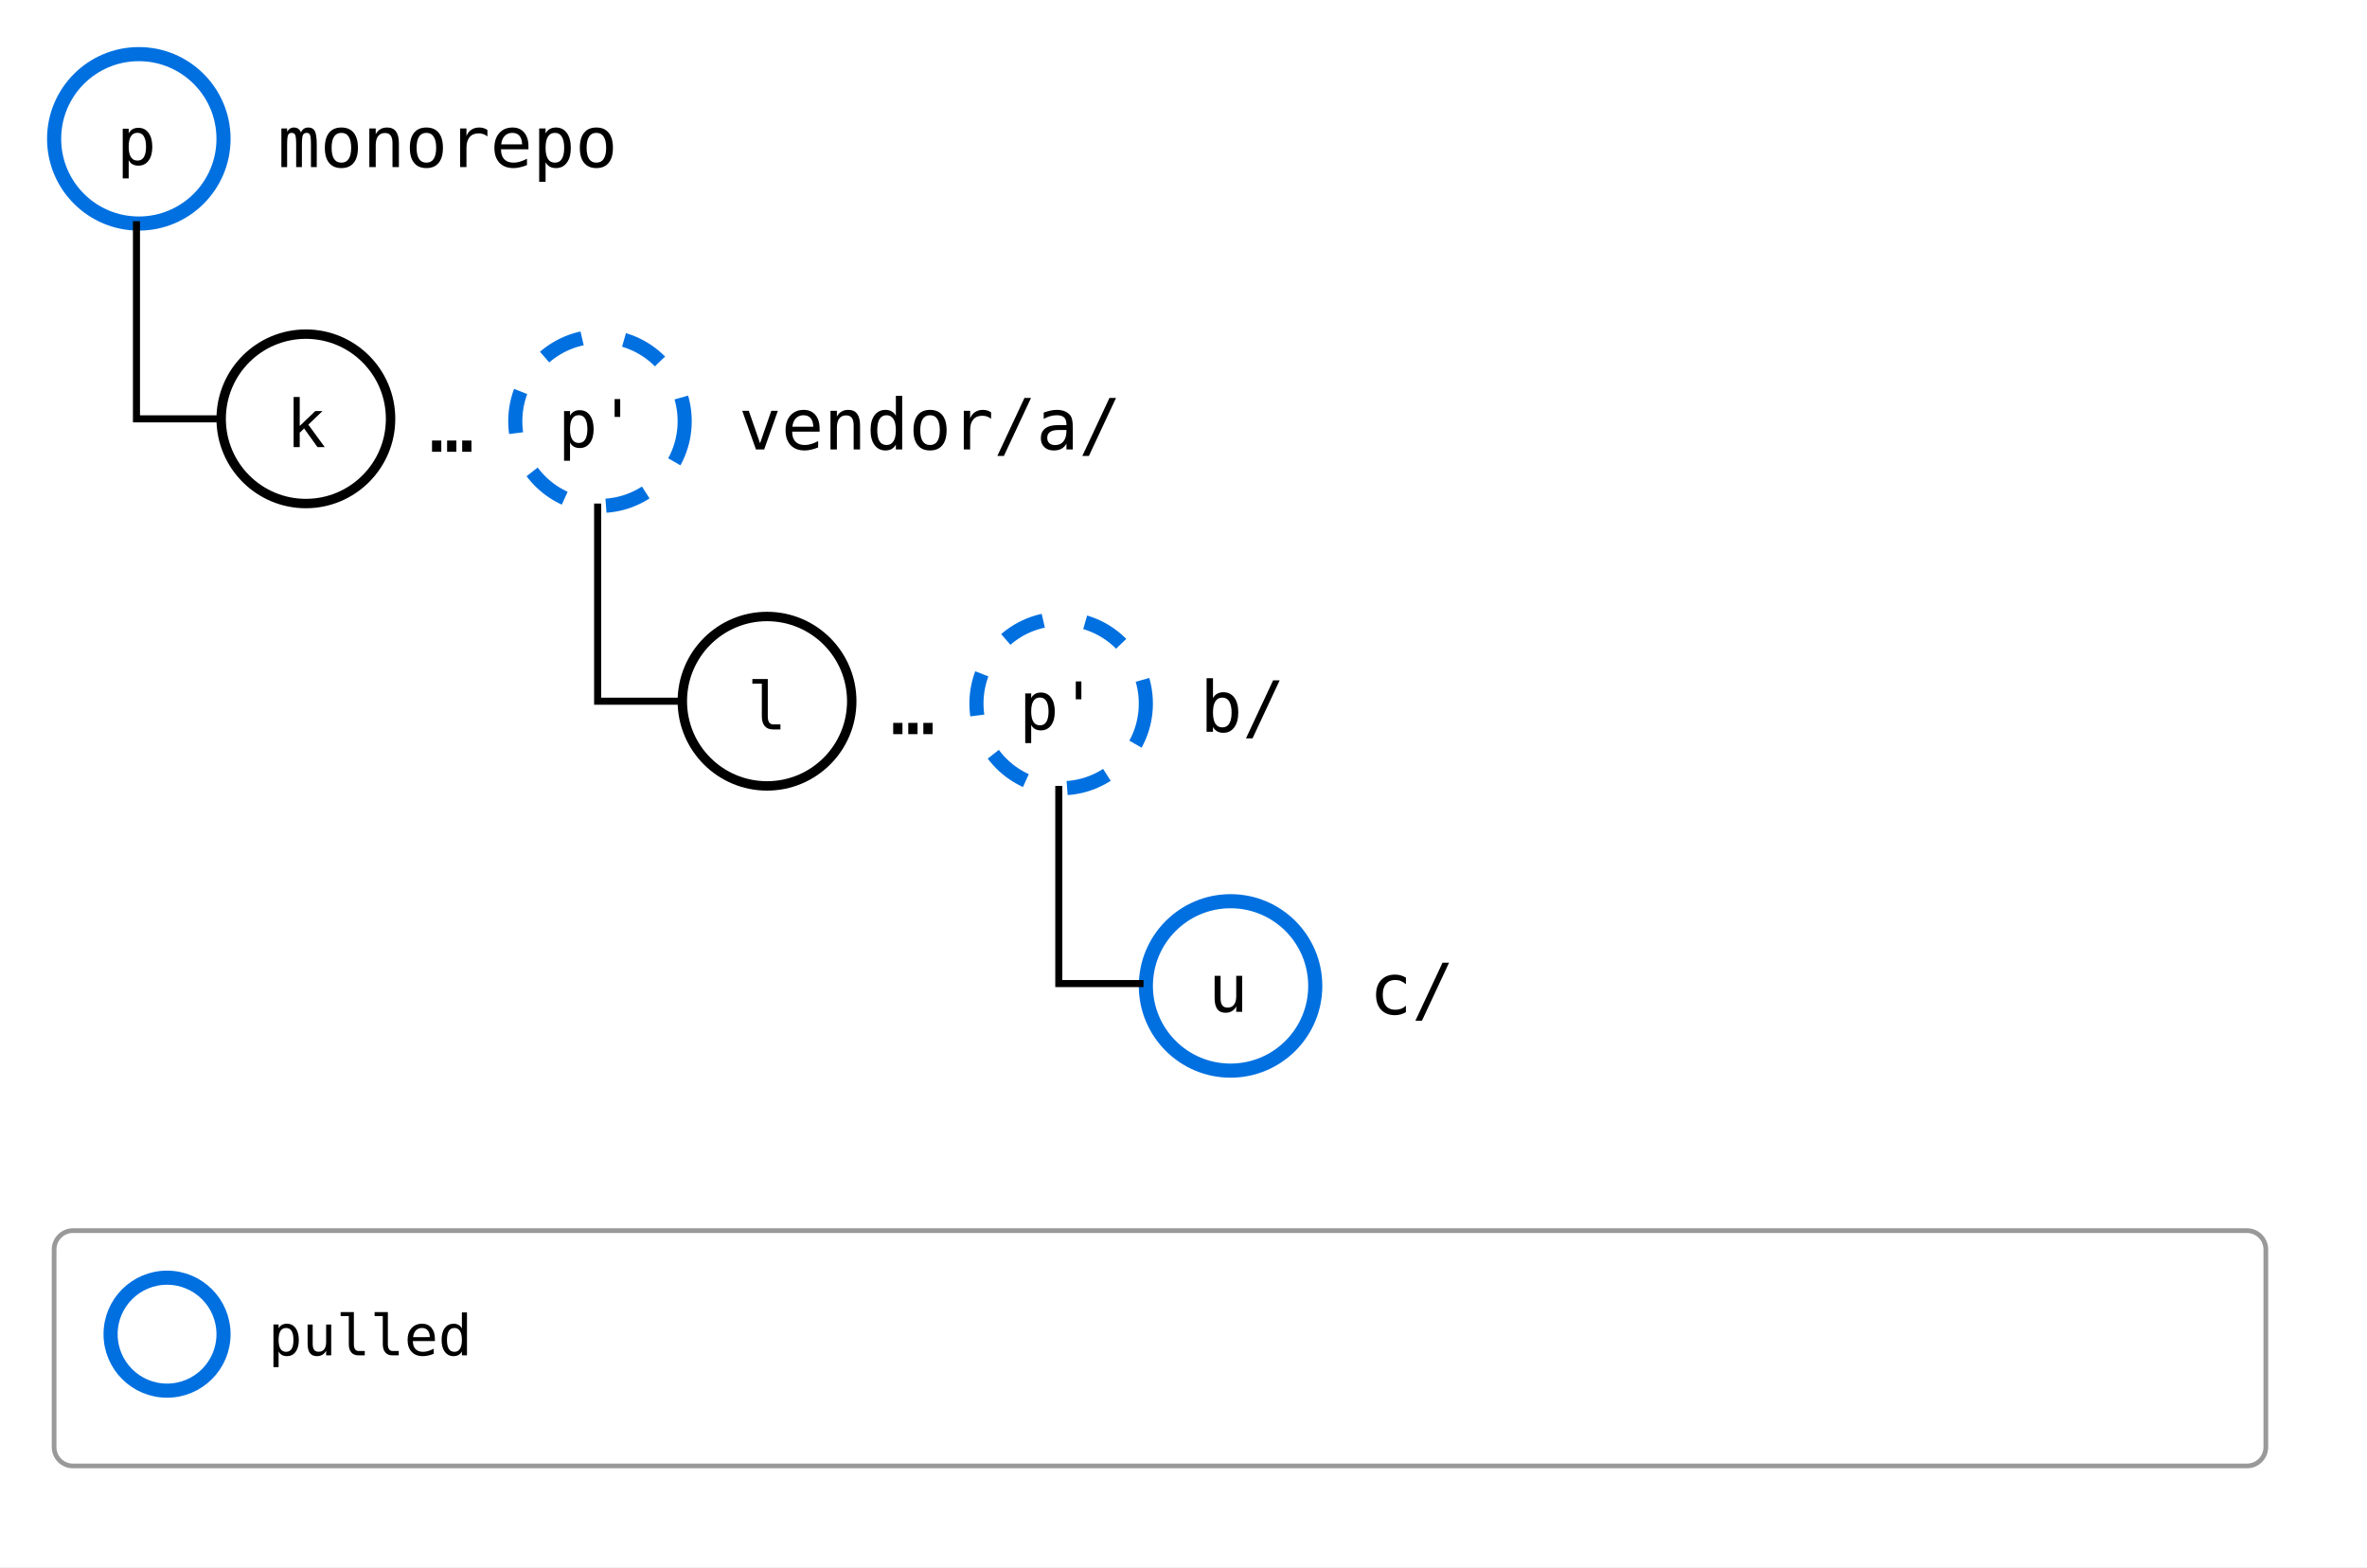
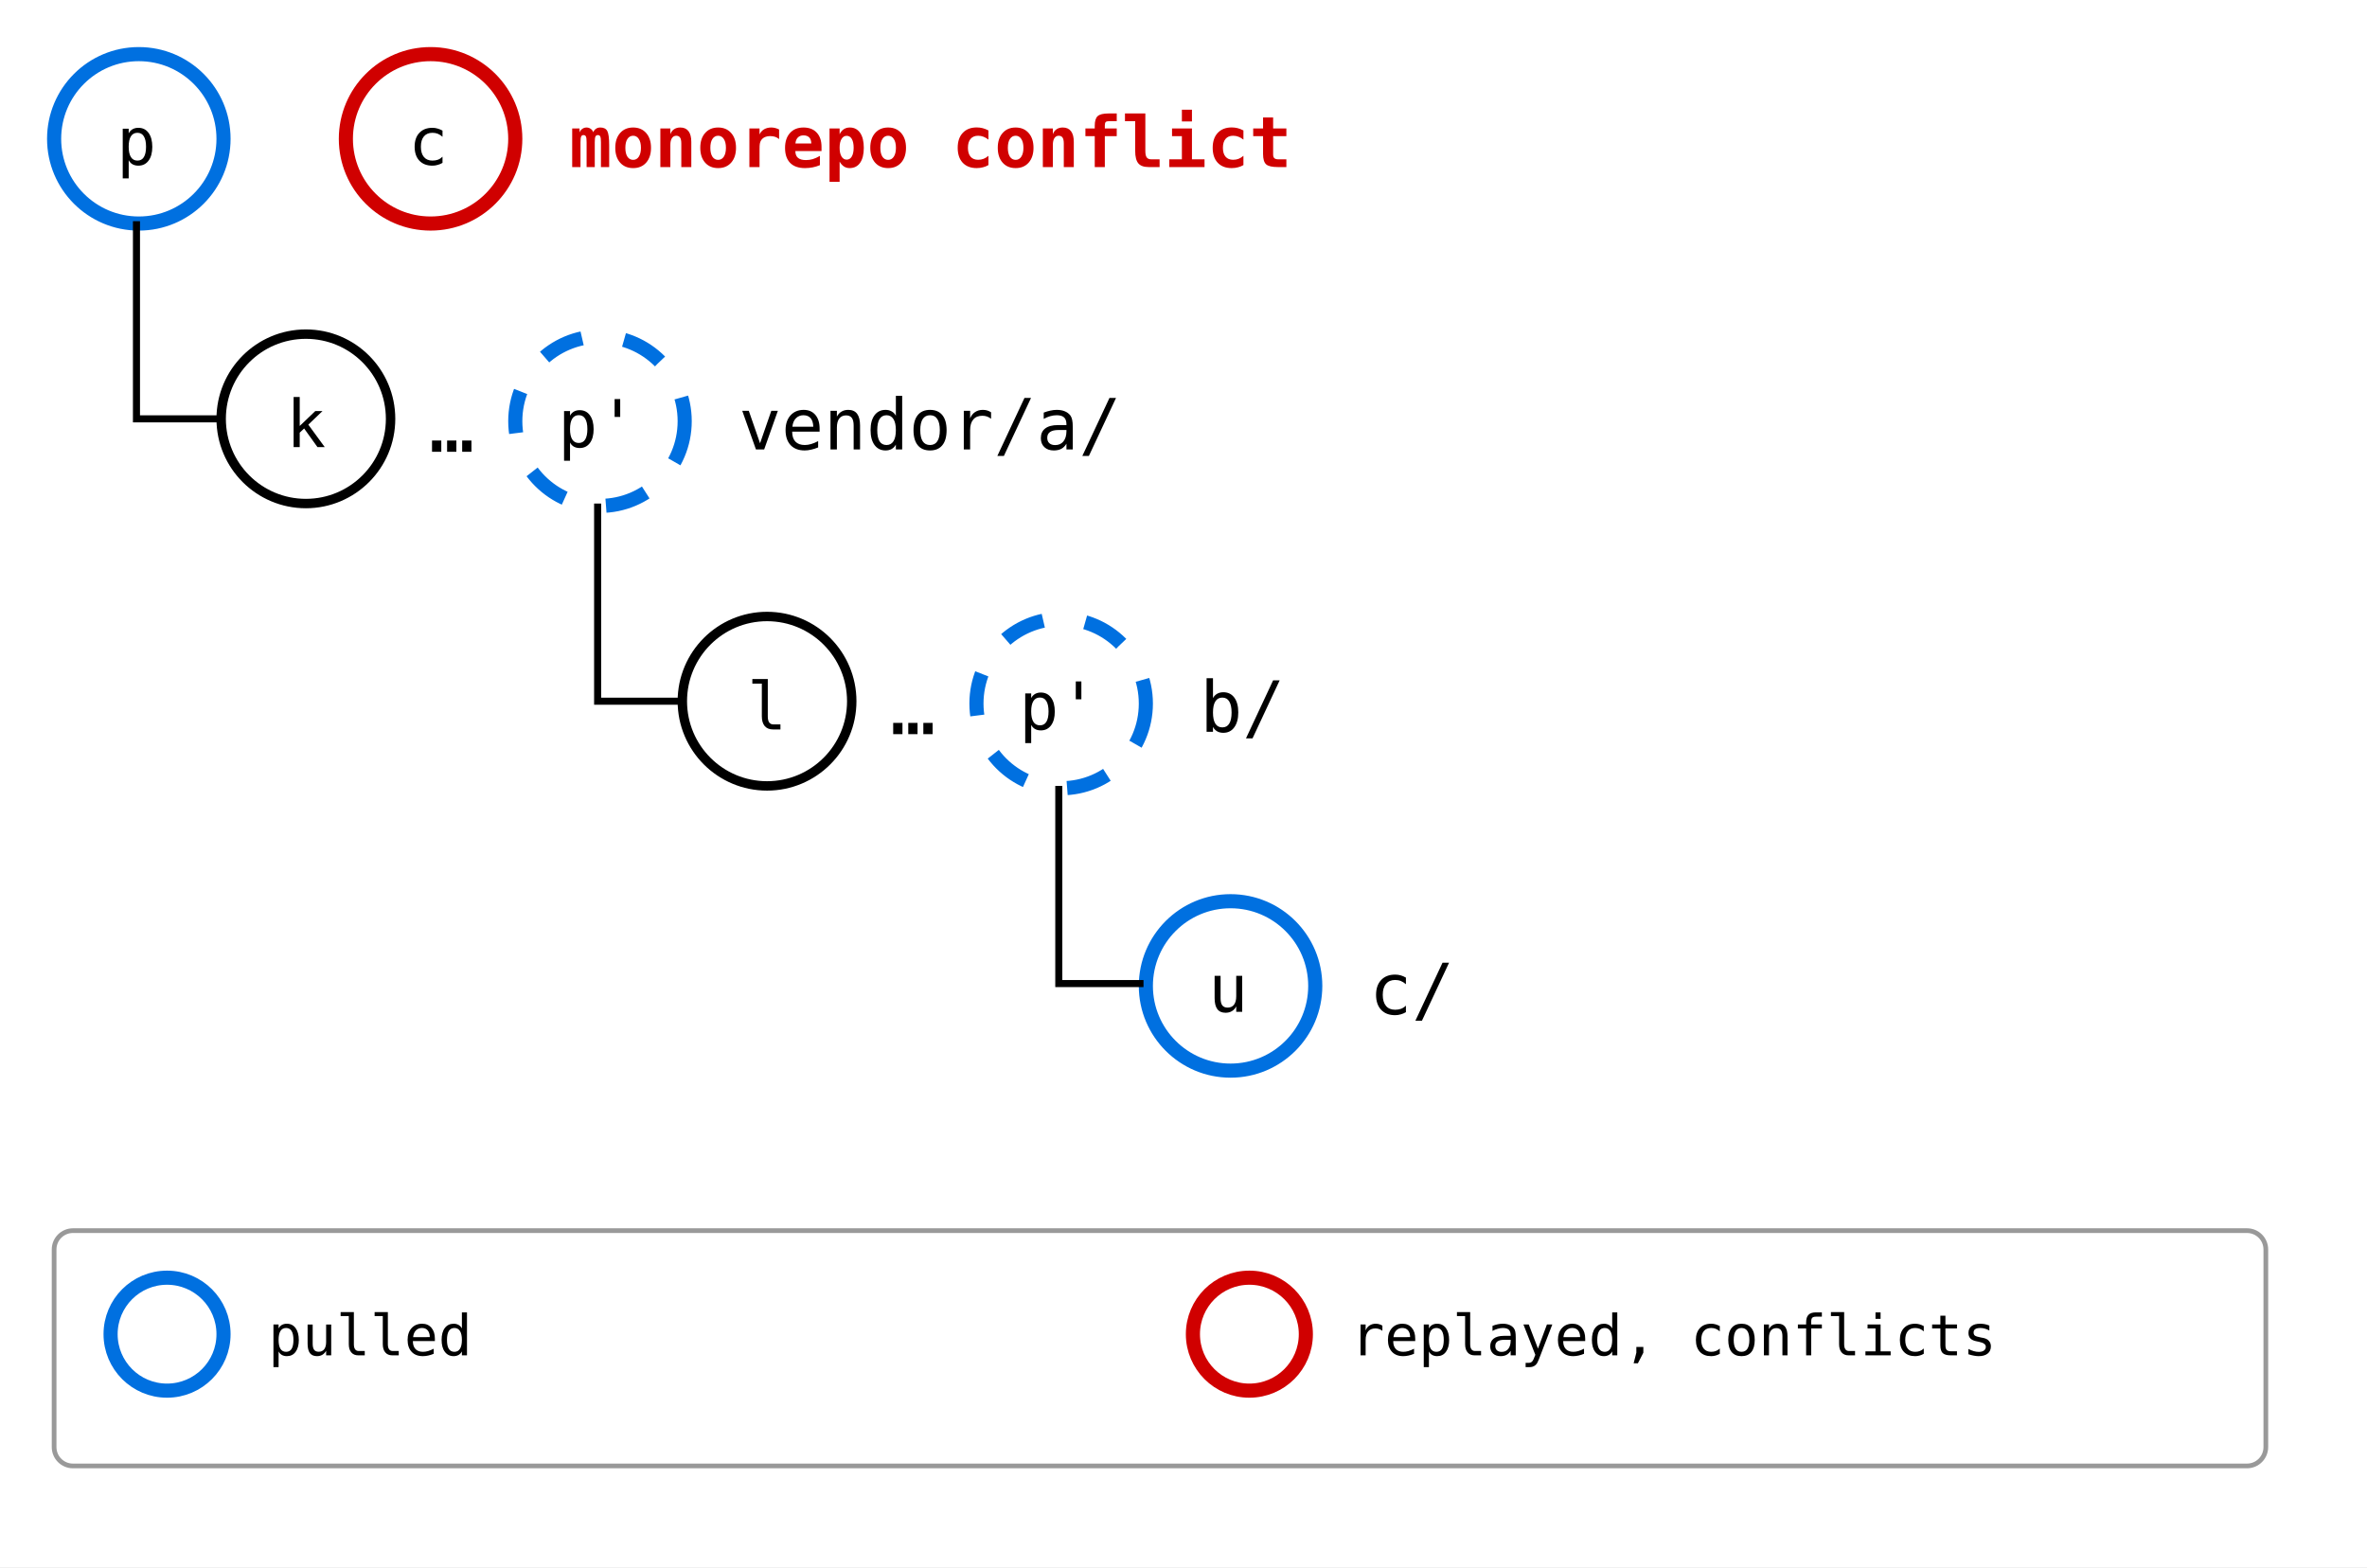
- <svg xmlns="http://www.w3.org/2000/svg" style="background: #ffffff; background-color: light-dark(#ffffff, #121212); color-scheme: light dark;" version="1.1" width="503px" height="333px" viewBox="0 0 503 333" id="ge-svg-LWUJH9d-jFi1mY6A2r-s" content="&lt;mxfile host=&quot;Electron&quot;&gt;&#10;  &lt;diagram name=&quot;tree&quot; id=&quot;tree&quot;&gt;&#10;    &lt;mxGraphModel dx=&quot;-258&quot; dy=&quot;-86&quot; grid=&quot;0&quot; gridSize=&quot;10&quot; guides=&quot;1&quot; tooltips=&quot;1&quot; connect=&quot;1&quot; arrows=&quot;1&quot; fold=&quot;0&quot; page=&quot;0&quot; pageScale=&quot;1&quot; pageWidth=&quot;850&quot; pageHeight=&quot;1100&quot; background=&quot;#ffffff&quot; math=&quot;0&quot; shadow=&quot;0&quot;&gt;&#10;      &lt;root&gt;&#10;        &lt;mxCell id=&quot;0&quot; /&gt;&#10;        &lt;mxCell id=&quot;1&quot; parent=&quot;0&quot; /&gt;&#10;        &lt;mxCell id=&quot;s0&quot; parent=&quot;1&quot; style=&quot;ellipse;aspect=fixed;strokeWidth=2;fontSize=14;fontFamily=Roboto Mono,monospace;strokeColor=#0070E0;strokeWidth=3;&quot; value=&quot;p&quot; vertex=&quot;1&quot;&gt;&#10;          &lt;mxGeometry height=&quot;36&quot; width=&quot;36&quot; as=&quot;geometry&quot; /&gt;&#10;        &lt;/mxCell&gt;&#10;        &lt;mxCell id=&quot;f0&quot; parent=&quot;1&quot; style=&quot;text;align=left;verticalAlign=middle;fontSize=15;fontFamily=Roboto Mono,monospace;tree=1;&quot; value=&quot;monorepo&quot; vertex=&quot;1&quot;&gt;&#10;          &lt;mxGeometry height=&quot;36&quot; width=&quot;192&quot; x=&quot;46&quot; as=&quot;geometry&quot; /&gt;&#10;        &lt;/mxCell&gt;&#10;        &lt;mxCell id=&quot;s1&quot; parent=&quot;1&quot; style=&quot;ellipse;aspect=fixed;strokeWidth=2;fontSize=14;fontFamily=Roboto Mono,monospace;&quot; value=&quot;k&quot; vertex=&quot;1&quot;&gt;&#10;          &lt;mxGeometry height=&quot;36&quot; width=&quot;36&quot; x=&quot;36&quot; y=&quot;60&quot; as=&quot;geometry&quot; /&gt;&#10;        &lt;/mxCell&gt;&#10;        &lt;mxCell id=&quot;dots1&quot; parent=&quot;1&quot; style=&quot;text;align=center;verticalAlign=middle;fontSize=16;fontFamily=Roboto Mono,monospace;&quot; value=&quot;…&quot; vertex=&quot;1&quot;&gt;&#10;          &lt;mxGeometry height=&quot;36&quot; width=&quot;22&quot; x=&quot;74&quot; y=&quot;60&quot; as=&quot;geometry&quot; /&gt;&#10;        &lt;/mxCell&gt;&#10;        &lt;mxCell id=&quot;r1&quot; parent=&quot;1&quot; style=&quot;ellipse;aspect=fixed;strokeWidth=2;fontSize=14;fontFamily=Roboto Mono,monospace;dashed=1;strokeColor=#0070E0;strokeWidth=3;&quot; value=&quot;p&amp;#39;&quot; vertex=&quot;1&quot;&gt;&#10;          &lt;mxGeometry height=&quot;36&quot; width=&quot;36&quot; x=&quot;98&quot; y=&quot;60&quot; as=&quot;geometry&quot; /&gt;&#10;        &lt;/mxCell&gt;&#10;        &lt;mxCell id=&quot;f1&quot; parent=&quot;1&quot; style=&quot;text;align=left;verticalAlign=middle;fontSize=15;fontFamily=Roboto Mono,monospace;&quot; value=&quot;vendor/a/&quot; vertex=&quot;1&quot;&gt;&#10;          &lt;mxGeometry height=&quot;36&quot; width=&quot;201&quot; x=&quot;144&quot; y=&quot;60&quot; as=&quot;geometry&quot; /&gt;&#10;        &lt;/mxCell&gt;&#10;        &lt;mxCell id=&quot;s2&quot; parent=&quot;1&quot; style=&quot;ellipse;aspect=fixed;strokeWidth=2;fontSize=14;fontFamily=Roboto Mono,monospace;&quot; value=&quot;l&quot; vertex=&quot;1&quot;&gt;&#10;          &lt;mxGeometry height=&quot;36&quot; width=&quot;36&quot; x=&quot;134&quot; y=&quot;120&quot; as=&quot;geometry&quot; /&gt;&#10;        &lt;/mxCell&gt;&#10;        &lt;mxCell id=&quot;dots2&quot; parent=&quot;1&quot; style=&quot;text;align=center;verticalAlign=middle;fontSize=16;fontFamily=Roboto Mono,monospace;&quot; value=&quot;…&quot; vertex=&quot;1&quot;&gt;&#10;          &lt;mxGeometry height=&quot;36&quot; width=&quot;22&quot; x=&quot;172&quot; y=&quot;120&quot; as=&quot;geometry&quot; /&gt;&#10;        &lt;/mxCell&gt;&#10;        &lt;mxCell id=&quot;r2&quot; parent=&quot;1&quot; style=&quot;ellipse;aspect=fixed;strokeWidth=2;fontSize=14;fontFamily=Roboto Mono,monospace;dashed=1;strokeColor=#0070E0;strokeWidth=3;&quot; value=&quot;p&amp;#39;&quot; vertex=&quot;1&quot;&gt;&#10;          &lt;mxGeometry height=&quot;36&quot; width=&quot;36&quot; x=&quot;196&quot; y=&quot;120&quot; as=&quot;geometry&quot; /&gt;&#10;        &lt;/mxCell&gt;&#10;        &lt;mxCell id=&quot;f2&quot; parent=&quot;1&quot; style=&quot;text;align=left;verticalAlign=middle;fontSize=15;fontFamily=Roboto Mono,monospace;&quot; value=&quot;b/&quot; vertex=&quot;1&quot;&gt;&#10;          &lt;mxGeometry height=&quot;36&quot; width=&quot;138&quot; x=&quot;242&quot; y=&quot;120&quot; as=&quot;geometry&quot; /&gt;&#10;        &lt;/mxCell&gt;&#10;        &lt;mxCell id=&quot;s3&quot; parent=&quot;1&quot; style=&quot;ellipse;aspect=fixed;strokeWidth=2;fontSize=14;fontFamily=Roboto Mono,monospace;strokeColor=#0070E0;strokeWidth=3;&quot; value=&quot;u&quot; vertex=&quot;1&quot;&gt;&#10;          &lt;mxGeometry height=&quot;36&quot; width=&quot;36&quot; x=&quot;232&quot; y=&quot;180&quot; as=&quot;geometry&quot; /&gt;&#10;        &lt;/mxCell&gt;&#10;        &lt;mxCell id=&quot;f3&quot; parent=&quot;1&quot; style=&quot;text;align=left;verticalAlign=middle;fontSize=15;fontFamily=Roboto Mono,monospace;&quot; value=&quot;c/&quot; vertex=&quot;1&quot;&gt;&#10;          &lt;mxGeometry height=&quot;36&quot; width=&quot;138&quot; x=&quot;278&quot; y=&quot;180&quot; as=&quot;geometry&quot; /&gt;&#10;        &lt;/mxCell&gt;&#10;        &lt;mxCell id=&quot;legend&quot; parent=&quot;1&quot; style=&quot;rounded=1;arcSize=8;fillColor=none;strokeColor=#999999;strokeWidth=1;legend=1;&quot; value=&quot;&quot; vertex=&quot;1&quot;&gt;&#10;          &lt;mxGeometry height=&quot;50&quot; width=&quot;470&quot; y=&quot;250&quot; as=&quot;geometry&quot; /&gt;&#10;        &lt;/mxCell&gt;&#10;        &lt;mxCell id=&quot;lg0&quot; parent=&quot;legend&quot; style=&quot;ellipse;aspect=fixed;strokeWidth=2;strokeColor=#0070E0;strokeWidth=3;&quot; value=&quot;&quot; vertex=&quot;1&quot;&gt;&#10;          &lt;mxGeometry height=&quot;24&quot; width=&quot;24&quot; x=&quot;12&quot; y=&quot;10&quot; as=&quot;geometry&quot; /&gt;&#10;        &lt;/mxCell&gt;&#10;        &lt;mxCell id=&quot;lt0&quot; parent=&quot;legend&quot; style=&quot;text;align=left;verticalAlign=middle;fontSize=12;fontFamily=Roboto Mono,monospace;&quot; value=&quot;pulled&quot; vertex=&quot;1&quot;&gt;&#10;          &lt;mxGeometry height=&quot;28&quot; width=&quot;190&quot; x=&quot;44&quot; y=&quot;8&quot; as=&quot;geometry&quot; /&gt;&#10;        &lt;/mxCell&gt;&#10;        &lt;mxCell id=&quot;c1&quot; edge=&quot;1&quot; parent=&quot;1&quot; source=&quot;s0&quot; style=&quot;endArrow=none;strokeWidth=1.5;edgeStyle=orthogonalEdgeStyle;rounded=0;exitX=0.5;exitY=1;exitDx=0;exitDy=0;entryX=0;entryY=0.5;entryDx=0;entryDy=0;&quot; target=&quot;s1&quot;&gt;&#10;          &lt;mxGeometry relative=&quot;1&quot; as=&quot;geometry&quot; /&gt;&#10;        &lt;/mxCell&gt;&#10;        &lt;mxCell id=&quot;c2&quot; edge=&quot;1&quot; parent=&quot;1&quot; source=&quot;r1&quot; style=&quot;endArrow=none;strokeWidth=1.5;edgeStyle=orthogonalEdgeStyle;rounded=0;exitX=0.5;exitY=1;exitDx=0;exitDy=0;entryX=0;entryY=0.5;entryDx=0;entryDy=0;&quot; target=&quot;s2&quot;&gt;&#10;          &lt;mxGeometry relative=&quot;1&quot; as=&quot;geometry&quot; /&gt;&#10;        &lt;/mxCell&gt;&#10;        &lt;mxCell id=&quot;c3&quot; edge=&quot;1&quot; parent=&quot;1&quot; source=&quot;r2&quot; style=&quot;endArrow=none;strokeWidth=1.5;edgeStyle=orthogonalEdgeStyle;rounded=0;exitX=0.5;exitY=1;exitDx=0;exitDy=0;entryX=0;entryY=0.5;entryDx=0;entryDy=0;&quot; target=&quot;s3&quot;&gt;&#10;          &lt;mxGeometry relative=&quot;1&quot; as=&quot;geometry&quot; /&gt;&#10;        &lt;/mxCell&gt;&#10;      &lt;/root&gt;&#10;    &lt;/mxGraphModel&gt;&#10;  &lt;/diagram&gt;&#10;&lt;/mxfile&gt;&#10;">
-   <style type="text/css">@supports (color: light-dark(#000, #fff)) { #ge-svg-LWUJH9d-jFi1mY6A2r-s { --ge-adaptive-bg: light-dark(#ffffff, var(--ge-dark-color, #121212)); } }</style>
+ <svg xmlns="http://www.w3.org/2000/svg" style="background: #ffffff; background-color: light-dark(#ffffff, #121212); color-scheme: light dark;" version="1.1" width="503px" height="333px" viewBox="0 0 503 333" id="ge-svg-E_pRGZJgRgFqokDNlMd9" content="&lt;mxfile host=&quot;Electron&quot;&gt;&#10;  &lt;diagram name=&quot;tree&quot; id=&quot;tree&quot;&gt;&#10;    &lt;mxGraphModel dx=&quot;-258&quot; dy=&quot;-86&quot; grid=&quot;0&quot; gridSize=&quot;10&quot; guides=&quot;1&quot; tooltips=&quot;1&quot; connect=&quot;1&quot; arrows=&quot;1&quot; fold=&quot;0&quot; page=&quot;0&quot; pageScale=&quot;1&quot; pageWidth=&quot;850&quot; pageHeight=&quot;1100&quot; background=&quot;#ffffff&quot; math=&quot;0&quot; shadow=&quot;0&quot;&gt;&#10;      &lt;root&gt;&#10;        &lt;mxCell id=&quot;0&quot; /&gt;&#10;        &lt;mxCell id=&quot;1&quot; parent=&quot;0&quot; /&gt;&#10;        &lt;mxCell id=&quot;s0&quot; parent=&quot;1&quot; style=&quot;ellipse;aspect=fixed;strokeWidth=2;fontSize=14;fontFamily=Roboto Mono,monospace;strokeColor=#0070E0;strokeWidth=3;&quot; value=&quot;p&quot; vertex=&quot;1&quot;&gt;&#10;          &lt;mxGeometry height=&quot;36&quot; width=&quot;36&quot; as=&quot;geometry&quot; /&gt;&#10;        &lt;/mxCell&gt;&#10;        &lt;mxCell id=&quot;t0&quot; parent=&quot;1&quot; style=&quot;ellipse;aspect=fixed;strokeWidth=2;fontSize=14;fontFamily=Roboto Mono,monospace;strokeColor=#D00000;strokeWidth=3;&quot; value=&quot;c&quot; vertex=&quot;1&quot;&gt;&#10;          &lt;mxGeometry height=&quot;36&quot; width=&quot;36&quot; x=&quot;62&quot; as=&quot;geometry&quot; /&gt;&#10;        &lt;/mxCell&gt;&#10;        &lt;mxCell id=&quot;f0&quot; parent=&quot;1&quot; style=&quot;text;align=left;verticalAlign=middle;fontSize=15;fontFamily=Roboto Mono,monospace;fontColor=#D00000;fontStyle=1;tree=1;&quot; value=&quot;monorepo   conflict&quot; vertex=&quot;1&quot;&gt;&#10;          &lt;mxGeometry height=&quot;36&quot; width=&quot;192&quot; x=&quot;108&quot; as=&quot;geometry&quot; /&gt;&#10;        &lt;/mxCell&gt;&#10;        &lt;mxCell id=&quot;s1&quot; parent=&quot;1&quot; style=&quot;ellipse;aspect=fixed;strokeWidth=2;fontSize=14;fontFamily=Roboto Mono,monospace;&quot; value=&quot;k&quot; vertex=&quot;1&quot;&gt;&#10;          &lt;mxGeometry height=&quot;36&quot; width=&quot;36&quot; x=&quot;36&quot; y=&quot;60&quot; as=&quot;geometry&quot; /&gt;&#10;        &lt;/mxCell&gt;&#10;        &lt;mxCell id=&quot;dots1&quot; parent=&quot;1&quot; style=&quot;text;align=center;verticalAlign=middle;fontSize=16;fontFamily=Roboto Mono,monospace;&quot; value=&quot;…&quot; vertex=&quot;1&quot;&gt;&#10;          &lt;mxGeometry height=&quot;36&quot; width=&quot;22&quot; x=&quot;74&quot; y=&quot;60&quot; as=&quot;geometry&quot; /&gt;&#10;        &lt;/mxCell&gt;&#10;        &lt;mxCell id=&quot;r1&quot; parent=&quot;1&quot; style=&quot;ellipse;aspect=fixed;strokeWidth=2;fontSize=14;fontFamily=Roboto Mono,monospace;dashed=1;strokeColor=#0070E0;strokeWidth=3;&quot; value=&quot;p&amp;#39;&quot; vertex=&quot;1&quot;&gt;&#10;          &lt;mxGeometry height=&quot;36&quot; width=&quot;36&quot; x=&quot;98&quot; y=&quot;60&quot; as=&quot;geometry&quot; /&gt;&#10;        &lt;/mxCell&gt;&#10;        &lt;mxCell id=&quot;f1&quot; parent=&quot;1&quot; style=&quot;text;align=left;verticalAlign=middle;fontSize=15;fontFamily=Roboto Mono,monospace;&quot; value=&quot;vendor/a/&quot; vertex=&quot;1&quot;&gt;&#10;          &lt;mxGeometry height=&quot;36&quot; width=&quot;201&quot; x=&quot;144&quot; y=&quot;60&quot; as=&quot;geometry&quot; /&gt;&#10;        &lt;/mxCell&gt;&#10;        &lt;mxCell id=&quot;s2&quot; parent=&quot;1&quot; style=&quot;ellipse;aspect=fixed;strokeWidth=2;fontSize=14;fontFamily=Roboto Mono,monospace;&quot; value=&quot;l&quot; vertex=&quot;1&quot;&gt;&#10;          &lt;mxGeometry height=&quot;36&quot; width=&quot;36&quot; x=&quot;134&quot; y=&quot;120&quot; as=&quot;geometry&quot; /&gt;&#10;        &lt;/mxCell&gt;&#10;        &lt;mxCell id=&quot;dots2&quot; parent=&quot;1&quot; style=&quot;text;align=center;verticalAlign=middle;fontSize=16;fontFamily=Roboto Mono,monospace;&quot; value=&quot;…&quot; vertex=&quot;1&quot;&gt;&#10;          &lt;mxGeometry height=&quot;36&quot; width=&quot;22&quot; x=&quot;172&quot; y=&quot;120&quot; as=&quot;geometry&quot; /&gt;&#10;        &lt;/mxCell&gt;&#10;        &lt;mxCell id=&quot;r2&quot; parent=&quot;1&quot; style=&quot;ellipse;aspect=fixed;strokeWidth=2;fontSize=14;fontFamily=Roboto Mono,monospace;dashed=1;strokeColor=#0070E0;strokeWidth=3;&quot; value=&quot;p&amp;#39;&quot; vertex=&quot;1&quot;&gt;&#10;          &lt;mxGeometry height=&quot;36&quot; width=&quot;36&quot; x=&quot;196&quot; y=&quot;120&quot; as=&quot;geometry&quot; /&gt;&#10;        &lt;/mxCell&gt;&#10;        &lt;mxCell id=&quot;f2&quot; parent=&quot;1&quot; style=&quot;text;align=left;verticalAlign=middle;fontSize=15;fontFamily=Roboto Mono,monospace;&quot; value=&quot;b/&quot; vertex=&quot;1&quot;&gt;&#10;          &lt;mxGeometry height=&quot;36&quot; width=&quot;138&quot; x=&quot;242&quot; y=&quot;120&quot; as=&quot;geometry&quot; /&gt;&#10;        &lt;/mxCell&gt;&#10;        &lt;mxCell id=&quot;s3&quot; parent=&quot;1&quot; style=&quot;ellipse;aspect=fixed;strokeWidth=2;fontSize=14;fontFamily=Roboto Mono,monospace;strokeColor=#0070E0;strokeWidth=3;&quot; value=&quot;u&quot; vertex=&quot;1&quot;&gt;&#10;          &lt;mxGeometry height=&quot;36&quot; width=&quot;36&quot; x=&quot;232&quot; y=&quot;180&quot; as=&quot;geometry&quot; /&gt;&#10;        &lt;/mxCell&gt;&#10;        &lt;mxCell id=&quot;f3&quot; parent=&quot;1&quot; style=&quot;text;align=left;verticalAlign=middle;fontSize=15;fontFamily=Roboto Mono,monospace;&quot; value=&quot;c/&quot; vertex=&quot;1&quot;&gt;&#10;          &lt;mxGeometry height=&quot;36&quot; width=&quot;138&quot; x=&quot;278&quot; y=&quot;180&quot; as=&quot;geometry&quot; /&gt;&#10;        &lt;/mxCell&gt;&#10;        &lt;mxCell id=&quot;legend&quot; parent=&quot;1&quot; style=&quot;rounded=1;arcSize=8;fillColor=none;strokeColor=#999999;strokeWidth=1;legend=1;&quot; value=&quot;&quot; vertex=&quot;1&quot;&gt;&#10;          &lt;mxGeometry height=&quot;50&quot; width=&quot;470&quot; y=&quot;250&quot; as=&quot;geometry&quot; /&gt;&#10;        &lt;/mxCell&gt;&#10;        &lt;mxCell id=&quot;lg0&quot; parent=&quot;legend&quot; style=&quot;ellipse;aspect=fixed;strokeWidth=2;strokeColor=#0070E0;strokeWidth=3;&quot; value=&quot;&quot; vertex=&quot;1&quot;&gt;&#10;          &lt;mxGeometry height=&quot;24&quot; width=&quot;24&quot; x=&quot;12&quot; y=&quot;10&quot; as=&quot;geometry&quot; /&gt;&#10;        &lt;/mxCell&gt;&#10;        &lt;mxCell id=&quot;lt0&quot; parent=&quot;legend&quot; style=&quot;text;align=left;verticalAlign=middle;fontSize=12;fontFamily=Roboto Mono,monospace;&quot; value=&quot;pulled&quot; vertex=&quot;1&quot;&gt;&#10;          &lt;mxGeometry height=&quot;28&quot; width=&quot;190&quot; x=&quot;44&quot; y=&quot;8&quot; as=&quot;geometry&quot; /&gt;&#10;        &lt;/mxCell&gt;&#10;        &lt;mxCell id=&quot;lg1&quot; parent=&quot;legend&quot; style=&quot;ellipse;aspect=fixed;strokeWidth=2;strokeColor=#D00000;strokeWidth=3;&quot; value=&quot;&quot; vertex=&quot;1&quot;&gt;&#10;          &lt;mxGeometry height=&quot;24&quot; width=&quot;24&quot; x=&quot;242&quot; y=&quot;10&quot; as=&quot;geometry&quot; /&gt;&#10;        &lt;/mxCell&gt;&#10;        &lt;mxCell id=&quot;lt1&quot; parent=&quot;legend&quot; style=&quot;text;align=left;verticalAlign=middle;fontSize=12;fontFamily=Roboto Mono,monospace;&quot; value=&quot;replayed, conflicts&quot; vertex=&quot;1&quot;&gt;&#10;          &lt;mxGeometry height=&quot;28&quot; width=&quot;190&quot; x=&quot;274&quot; y=&quot;8&quot; as=&quot;geometry&quot; /&gt;&#10;        &lt;/mxCell&gt;&#10;        &lt;mxCell id=&quot;c1&quot; edge=&quot;1&quot; parent=&quot;1&quot; source=&quot;s0&quot; style=&quot;endArrow=none;strokeWidth=1.5;edgeStyle=orthogonalEdgeStyle;rounded=0;exitX=0.5;exitY=1;exitDx=0;exitDy=0;entryX=0;entryY=0.5;entryDx=0;entryDy=0;&quot; target=&quot;s1&quot;&gt;&#10;          &lt;mxGeometry relative=&quot;1&quot; as=&quot;geometry&quot; /&gt;&#10;        &lt;/mxCell&gt;&#10;        &lt;mxCell id=&quot;c2&quot; edge=&quot;1&quot; parent=&quot;1&quot; source=&quot;r1&quot; style=&quot;endArrow=none;strokeWidth=1.5;edgeStyle=orthogonalEdgeStyle;rounded=0;exitX=0.5;exitY=1;exitDx=0;exitDy=0;entryX=0;entryY=0.5;entryDx=0;entryDy=0;&quot; target=&quot;s2&quot;&gt;&#10;          &lt;mxGeometry relative=&quot;1&quot; as=&quot;geometry&quot; /&gt;&#10;        &lt;/mxCell&gt;&#10;        &lt;mxCell id=&quot;c3&quot; edge=&quot;1&quot; parent=&quot;1&quot; source=&quot;r2&quot; style=&quot;endArrow=none;strokeWidth=1.5;edgeStyle=orthogonalEdgeStyle;rounded=0;exitX=0.5;exitY=1;exitDx=0;exitDy=0;entryX=0;entryY=0.5;entryDx=0;entryDy=0;&quot; target=&quot;s3&quot;&gt;&#10;          &lt;mxGeometry relative=&quot;1&quot; as=&quot;geometry&quot; /&gt;&#10;        &lt;/mxCell&gt;&#10;      &lt;/root&gt;&#10;    &lt;/mxGraphModel&gt;&#10;  &lt;/diagram&gt;&#10;&lt;/mxfile&gt;&#10;">
+   <style type="text/css">@supports (color: light-dark(#000, #fff)) { #ge-svg-E_pRGZJgRgFqokDNlMd9 { --ge-adaptive-bg: light-dark(#ffffff, var(--ge-dark-color, #121212)); } }</style>
  <defs />
  <rect fill="#ffffff" width="100%" height="100%" x="0" y="0" style="fill: light-dark(rgb(255, 255, 255), rgb(18, 18, 18));" />
  <g>
    <g data-cell-id="0">
      <g data-cell-id="1">
        <g data-cell-id="s0">
          <g transform="translate(0.5,0.5)">
            <ellipse cx="29" cy="29" rx="18" ry="18" fill="#ffffff" stroke="#0070e0" stroke-width="3" pointer-events="all" style="fill: var(--ge-adaptive-bg, #ffffff); stroke: light-dark(rgb(0, 112, 224), rgb(72, 168, 255));" />
          </g>
          <g>
            <g fill="#000000" font-family="'Roboto Mono', monospace" text-anchor="middle" font-size="14px" style="fill: light-dark(rgb(0, 0, 0), rgb(255, 255, 255));">
              <text x="29" y="35">p</text>
            </g>
          </g>
        </g>
+         <g data-cell-id="t0">
+           <g transform="translate(0.5,0.5)">
+             <ellipse cx="91" cy="29" rx="18" ry="18" fill="#ffffff" stroke="#d00000" stroke-width="3" pointer-events="all" style="fill: var(--ge-adaptive-bg, #ffffff); stroke: light-dark(rgb(208, 0, 0), rgb(255, 161, 161));" />
+           </g>
+           <g>
+             <g fill="#000000" font-family="'Roboto Mono', monospace" text-anchor="middle" font-size="14px" style="fill: light-dark(rgb(0, 0, 0), rgb(255, 255, 255));">
+               <text x="91" y="35">c</text>
+             </g>
+           </g>
+         </g>
        <g data-cell-id="f0">
          <g>
-             <rect x="57" y="11" width="192" height="36" fill="none" stroke="none" pointer-events="all" />
+             <rect x="119" y="11" width="192" height="36" fill="none" stroke="none" pointer-events="all" />
          </g>
          <g>
-             <g fill="#000000" font-family="'Roboto Mono', monospace" text-anchor="start" font-size="15px" style="fill: light-dark(rgb(0, 0, 0), rgb(255, 255, 255));">
-               <text x="59" y="35.5">monorepo</text>
+             <g fill="#D00000" font-family="'Roboto Mono', monospace" font-weight="bold" text-anchor="start" font-size="15px" style="fill: light-dark(rgb(208, 0, 0), rgb(255, 161, 161));">
+               <text x="121" y="35.5">monorepo   conflict</text>
            </g>
          </g>
        </g>
        <g data-cell-id="s1">
          <g>
            <ellipse cx="65" cy="89" rx="18" ry="18" fill="#ffffff" stroke="#000000" stroke-width="2" pointer-events="all" style="fill: var(--ge-adaptive-bg, #ffffff); stroke: light-dark(rgb(0, 0, 0), rgb(255, 255, 255));" />
          </g>
          <g>
            <g fill="#000000" font-family="'Roboto Mono', monospace" text-anchor="middle" font-size="14px" style="fill: light-dark(rgb(0, 0, 0), rgb(255, 255, 255));">
              <text x="65" y="95">k</text>
            </g>
          </g>
        </g>
        <g data-cell-id="dots1">
          <g>
            <rect x="85" y="71" width="22" height="36" fill="none" stroke="none" pointer-events="all" />
          </g>
          <g>
            <g fill="#000000" font-family="'Roboto Mono', monospace" text-anchor="middle" font-size="16px" style="fill: light-dark(rgb(0, 0, 0), rgb(255, 255, 255));">
              <text x="96" y="96">…</text>
            </g>
          </g>
        </g>
        <g data-cell-id="r1">
          <g transform="translate(0.5,0.5)">
            <ellipse cx="127" cy="89" rx="18" ry="18" fill="#ffffff" stroke="#0070e0" stroke-width="3" stroke-dasharray="9 9" pointer-events="all" style="fill: var(--ge-adaptive-bg, #ffffff); stroke: light-dark(rgb(0, 112, 224), rgb(72, 168, 255));" />
          </g>
          <g>
            <g fill="#000000" font-family="'Roboto Mono', monospace" text-anchor="middle" font-size="14px" style="fill: light-dark(rgb(0, 0, 0), rgb(255, 255, 255));">
              <text x="127" y="95">p'</text>
            </g>
          </g>
        </g>
        <g data-cell-id="f1">
          <g>
            <rect x="155" y="71" width="201" height="36" fill="none" stroke="none" pointer-events="all" />
          </g>
          <g>
            <g fill="#000000" font-family="'Roboto Mono', monospace" text-anchor="start" font-size="15px" style="fill: light-dark(rgb(0, 0, 0), rgb(255, 255, 255));">
              <text x="157" y="95.5">vendor/a/</text>
            </g>
          </g>
        </g>
        <g data-cell-id="s2">
          <g>
            <ellipse cx="163" cy="149" rx="18" ry="18" fill="#ffffff" stroke="#000000" stroke-width="2" pointer-events="all" style="fill: var(--ge-adaptive-bg, #ffffff); stroke: light-dark(rgb(0, 0, 0), rgb(255, 255, 255));" />
          </g>
          <g>
            <g fill="#000000" font-family="'Roboto Mono', monospace" text-anchor="middle" font-size="14px" style="fill: light-dark(rgb(0, 0, 0), rgb(255, 255, 255));">
              <text x="163" y="155">l</text>
            </g>
          </g>
        </g>
        <g data-cell-id="dots2">
          <g>
            <rect x="183" y="131" width="22" height="36" fill="none" stroke="none" pointer-events="all" />
          </g>
          <g>
            <g fill="#000000" font-family="'Roboto Mono', monospace" text-anchor="middle" font-size="16px" style="fill: light-dark(rgb(0, 0, 0), rgb(255, 255, 255));">
              <text x="194" y="156">…</text>
            </g>
          </g>
        </g>
        <g data-cell-id="r2">
          <g transform="translate(0.5,0.5)">
            <ellipse cx="225" cy="149" rx="18" ry="18" fill="#ffffff" stroke="#0070e0" stroke-width="3" stroke-dasharray="9 9" pointer-events="all" style="fill: var(--ge-adaptive-bg, #ffffff); stroke: light-dark(rgb(0, 112, 224), rgb(72, 168, 255));" />
          </g>
          <g>
            <g fill="#000000" font-family="'Roboto Mono', monospace" text-anchor="middle" font-size="14px" style="fill: light-dark(rgb(0, 0, 0), rgb(255, 255, 255));">
              <text x="225" y="155">p'</text>
            </g>
          </g>
        </g>
        <g data-cell-id="f2">
          <g>
            <rect x="253" y="131" width="138" height="36" fill="none" stroke="none" pointer-events="all" />
          </g>
          <g>
            <g fill="#000000" font-family="'Roboto Mono', monospace" text-anchor="start" font-size="15px" style="fill: light-dark(rgb(0, 0, 0), rgb(255, 255, 255));">
              <text x="255" y="155.5">b/</text>
            </g>
          </g>
        </g>
        <g data-cell-id="s3">
          <g transform="translate(0.5,0.5)">
            <ellipse cx="261" cy="209" rx="18" ry="18" fill="#ffffff" stroke="#0070e0" stroke-width="3" pointer-events="all" style="fill: var(--ge-adaptive-bg, #ffffff); stroke: light-dark(rgb(0, 112, 224), rgb(72, 168, 255));" />
          </g>
          <g>
            <g fill="#000000" font-family="'Roboto Mono', monospace" text-anchor="middle" font-size="14px" style="fill: light-dark(rgb(0, 0, 0), rgb(255, 255, 255));">
              <text x="261" y="215">u</text>
            </g>
          </g>
        </g>
        <g data-cell-id="f3">
          <g>
            <rect x="289" y="191" width="138" height="36" fill="none" stroke="none" pointer-events="all" />
          </g>
          <g>
            <g fill="#000000" font-family="'Roboto Mono', monospace" text-anchor="start" font-size="15px" style="fill: light-dark(rgb(0, 0, 0), rgb(255, 255, 255));">
              <text x="291" y="215.5">c/</text>
            </g>
          </g>
        </g>
        <g data-cell-id="legend">
          <g transform="translate(0.5,0.5)">
            <rect x="11" y="261" width="470" height="50" rx="4" ry="4" fill="none" stroke="#999999" pointer-events="all" style="stroke: light-dark(rgb(153, 153, 153), rgb(106, 106, 106));" />
          </g>
          <g data-cell-id="lg0">
            <g transform="translate(0.5,0.5)">
              <ellipse cx="35" cy="283" rx="12" ry="12" fill="#ffffff" stroke="#0070e0" stroke-width="3" pointer-events="all" style="fill: var(--ge-adaptive-bg, #ffffff); stroke: light-dark(rgb(0, 112, 224), rgb(72, 168, 255));" />
            </g>
          </g>
          <g data-cell-id="lt0">
            <g>
              <rect x="55" y="269" width="190" height="28" fill="none" stroke="none" pointer-events="all" />
            </g>
            <g>
              <g fill="#000000" font-family="'Roboto Mono', monospace" text-anchor="start" font-size="12px" style="fill: light-dark(rgb(0, 0, 0), rgb(255, 255, 255));">
                <text x="57" y="288">pulled</text>
              </g>
            </g>
          </g>
+           <g data-cell-id="lg1">
+             <g transform="translate(0.5,0.5)">
+               <ellipse cx="265" cy="283" rx="12" ry="12" fill="#ffffff" stroke="#d00000" stroke-width="3" pointer-events="all" style="fill: var(--ge-adaptive-bg, #ffffff); stroke: light-dark(rgb(208, 0, 0), rgb(255, 161, 161));" />
+             </g>
+           </g>
+           <g data-cell-id="lt1">
+             <g>
+               <rect x="285" y="269" width="190" height="28" fill="none" stroke="none" pointer-events="all" />
+             </g>
+             <g>
+               <g fill="#000000" font-family="'Roboto Mono', monospace" text-anchor="start" font-size="12px" style="fill: light-dark(rgb(0, 0, 0), rgb(255, 255, 255));">
+                 <text x="287" y="288">replayed, conflicts</text>
+               </g>
+             </g>
+           </g>
        </g>
        <g data-cell-id="c1">
          <g>
            <path d="M 29 47 L 29 89 L 47 89" fill="none" stroke="#000000" stroke-width="1.5" stroke-miterlimit="10" pointer-events="stroke" style="stroke: light-dark(rgb(0, 0, 0), rgb(255, 255, 255));" />
          </g>
        </g>
        <g data-cell-id="c2">
          <g>
            <path d="M 127 107 L 127 149 L 145 149" fill="none" stroke="#000000" stroke-width="1.5" stroke-miterlimit="10" pointer-events="stroke" style="stroke: light-dark(rgb(0, 0, 0), rgb(255, 255, 255));" />
          </g>
        </g>
        <g data-cell-id="c3">
          <g>
            <path d="M 225 167 L 225 209 L 243 209" fill="none" stroke="#000000" stroke-width="1.5" stroke-miterlimit="10" pointer-events="stroke" style="stroke: light-dark(rgb(0, 0, 0), rgb(255, 255, 255));" />
          </g>
        </g>
      </g>
    </g>
  </g>
</svg>
